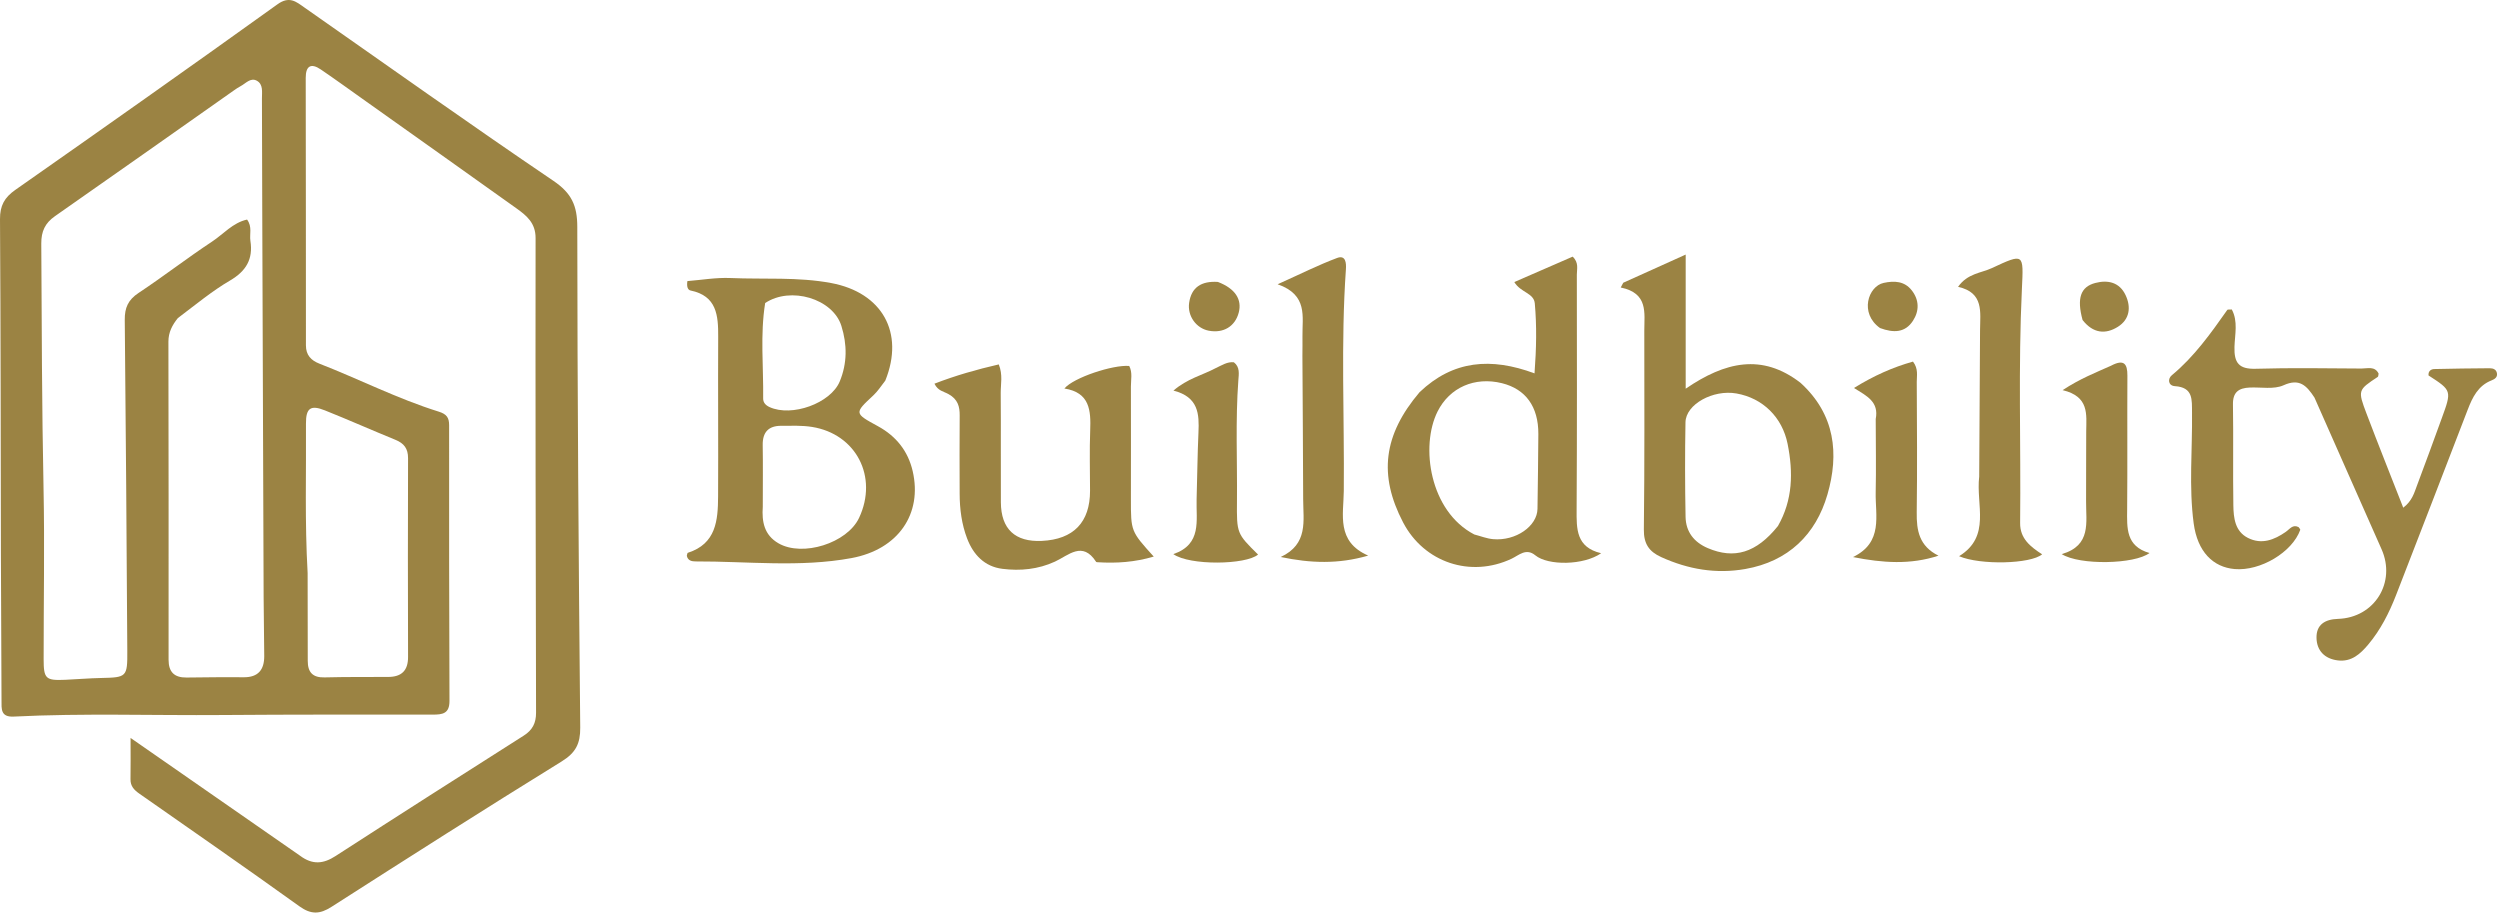
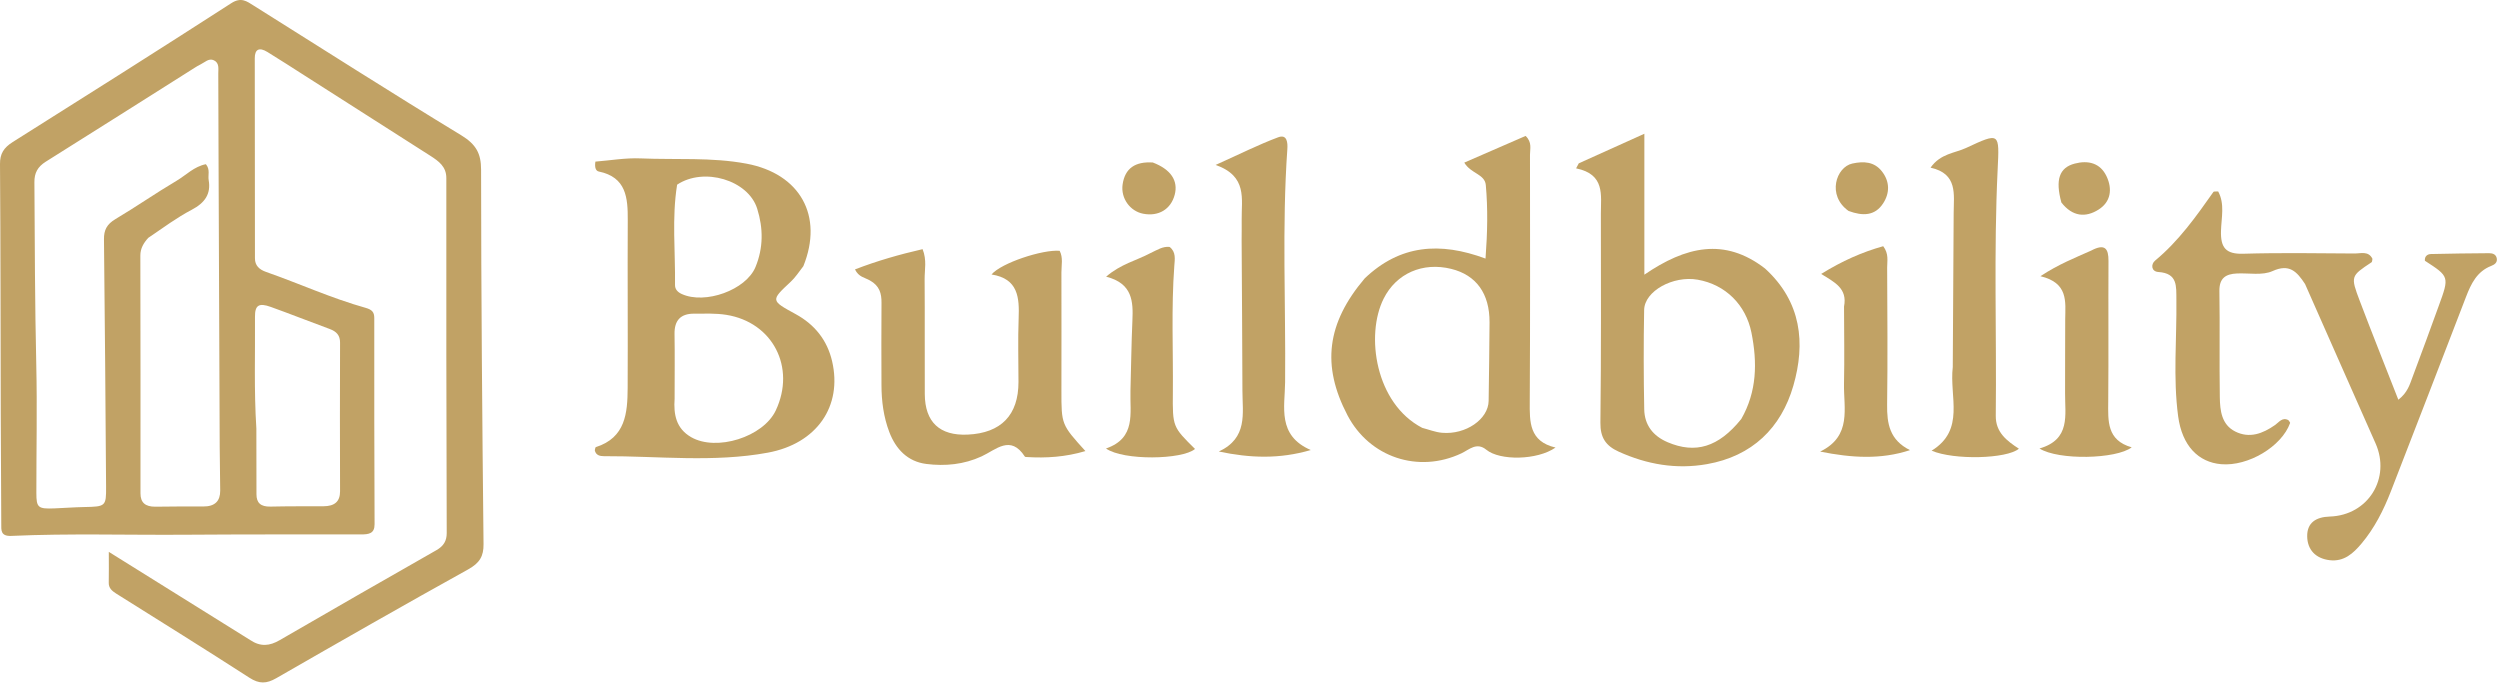
- <svg xmlns="http://www.w3.org/2000/svg" width="766" height="280" viewBox="0 0 766 280" fill="none">
-   <path d="M91.945 262.198C95.804 265.083 99.135 264.668 102.813 262.29C121.969 249.902 141.207 237.64 160.462 225.405C163.139 223.705 164.254 221.563 164.246 218.395C164.13 169.909 164.039 121.422 164.104 72.936C164.11 68.286 161.334 66.049 158.204 63.815C142.886 52.881 127.536 41.992 112.194 31.092C107.578 27.813 102.99 24.491 98.315 21.298C95.284 19.227 93.67 20.19 93.673 23.845C93.7 51.171 93.748 78.497 93.736 105.823C93.735 108.813 95.32 110.431 97.84 111.414C110.093 116.192 121.855 122.203 134.434 126.128C136.861 126.885 137.611 127.972 137.611 130.284C137.604 158.443 137.596 186.602 137.721 214.76C137.738 218.677 135.579 218.957 132.613 218.957C111.119 218.955 89.624 218.911 68.131 219.083C46.813 219.253 25.486 218.493 4.178 219.562C0.128 219.765 0.481 217.113 0.466 214.637C0.375 199.642 0.31 184.647 0.278 169.652C0.204 135.495 0.226 101.338 0 67.183C-0.027 63.019 1.354 60.521 4.702 58.175C31.563 39.352 58.371 20.451 85.014 1.32C88.687 -1.318 90.726 0.517 93.296 2.315C118.683 20.07 143.924 38.039 169.569 55.412C175.117 59.17 176.878 62.984 176.881 69.505C176.908 120.65 177.295 171.796 177.783 222.939C177.829 227.85 176.402 230.643 172.107 233.296C148.445 247.913 124.988 262.865 101.565 277.863C97.969 280.166 95.293 280.25 91.718 277.68C75.491 266.019 59.069 254.628 42.693 243.175C41.098 242.059 39.943 240.865 39.985 238.75C40.056 235.151 40.004 231.55 40.004 226.099C58.023 238.625 74.831 250.308 91.945 262.198ZM54.499 97.461C52.789 99.572 51.597 101.803 51.602 104.691C51.666 137.173 51.674 169.656 51.651 202.138C51.648 205.932 53.434 207.63 57.133 207.595C62.963 207.539 68.793 207.442 74.622 207.512C79.12 207.567 80.977 205.207 80.963 201.021C80.944 195.032 80.799 189.042 80.776 183.052C80.625 143.747 80.489 104.442 80.356 65.136C80.317 53.476 80.32 41.816 80.258 30.157C80.247 28.203 80.717 25.816 78.651 24.712C76.768 23.705 75.293 25.567 73.728 26.394C72.994 26.781 72.302 27.255 71.622 27.733C53.37 40.574 35.147 53.455 16.85 66.229C13.811 68.351 12.629 70.888 12.649 74.614C12.789 99.587 12.829 124.558 13.338 149.53C13.695 167.012 13.357 184.508 13.37 201.997C13.374 208 14.001 208.554 20.02 208.287C23.678 208.126 27.331 207.813 30.989 207.736C38.821 207.571 39.055 207.432 39.004 199.44C38.786 165.633 38.579 131.825 38.227 98.019C38.189 94.3 39.252 91.88 42.445 89.766C50.076 84.713 57.321 79.076 64.961 74.037C68.458 71.73 71.333 68.237 75.701 67.274C77.357 69.5 76.406 71.741 76.725 73.801C77.595 79.416 75.404 83.074 70.447 85.973C65.016 89.151 60.109 93.224 54.499 97.461ZM94.258 175.581C94.274 184.553 94.308 193.524 94.296 202.496C94.291 205.995 95.813 207.648 99.457 207.555C105.943 207.39 112.436 207.437 118.926 207.416C123 207.402 125.039 205.509 125.029 201.311C124.977 181.008 124.95 160.705 125.028 140.402C125.039 137.429 123.787 135.833 121.167 134.763C113.931 131.807 106.784 128.632 99.526 125.732C95.183 123.997 93.714 125.028 93.748 129.794C93.856 144.766 93.357 159.746 94.258 175.581Z" fill="#9B8343" />
-   <path d="M271.259 116.617C269.922 118.363 268.904 119.918 267.584 121.15C261.731 126.618 261.69 126.603 268.997 130.588C274.569 133.626 278.22 138.192 279.646 144.353C282.67 157.413 275.265 168.345 260.885 171C245.067 173.92 229.029 171.967 213.086 172.02C211.954 172.024 210.729 171.76 210.441 170.293C210.545 169.96 210.571 169.434 210.747 169.378C219.429 166.619 219.986 159.419 220.024 152.113C220.111 135.804 219.967 119.493 220.054 103.183C220.088 96.658 219.634 90.664 211.597 89.012C210.818 88.852 210.329 87.981 210.618 86.126C214.853 85.796 219.367 84.996 223.839 85.189C234.118 85.63 244.484 84.812 254.67 86.722C270.304 89.653 277.195 101.918 271.259 116.617ZM233.716 155.275C233.398 159.826 234.124 163.92 238.516 166.462C245.897 170.734 259.581 166.426 263.224 158.669C269.11 146.137 262.358 132.973 248.786 130.807C245.698 130.314 242.495 130.464 239.345 130.465C235.471 130.465 233.625 132.428 233.693 136.385C233.795 142.367 233.717 148.352 233.716 155.275ZM234.447 92.852C232.883 102.573 233.962 112.352 233.834 122.104C233.817 123.348 234.61 124.191 235.788 124.73C242.609 127.851 254.532 123.567 257.303 116.863C259.609 111.283 259.595 105.578 257.795 99.841C255.181 91.509 242.242 87.653 234.447 92.852Z" fill="#9B8343" />
-   <path d="M709.156 121.825C706.724 118.111 704.546 115.843 699.676 118.045C696.717 119.383 692.793 118.588 689.301 118.743C686.01 118.889 684.114 120.098 684.177 123.895C684.348 134.217 684.135 144.546 684.299 154.868C684.36 158.701 684.798 162.805 688.767 164.815C692.943 166.929 696.811 165.45 700.42 162.925C701.544 162.138 702.506 160.568 704.292 161.514C704.482 161.821 704.861 162.172 704.793 162.362C702.327 169.218 692.568 175.03 684.712 174.361C678.065 173.795 673.304 169.037 672.145 160.37C670.642 149.127 671.773 137.762 671.634 126.451C671.585 122.48 672.065 118.687 666.378 118.315C664.337 118.182 664.095 116.095 665.446 114.975C672.313 109.291 677.384 102.136 682.448 94.95C682.568 94.78 683.074 94.882 683.82 94.826C685.787 98.451 684.751 102.512 684.641 106.306C684.5 111.194 686.006 113.146 691.159 112.991C701.957 112.666 712.772 112.855 723.579 112.919C725.413 112.93 727.652 112.102 728.807 114.47C728.709 114.876 728.741 115.35 728.544 115.48C722.476 119.506 722.376 119.537 725.123 126.783C728.703 136.222 732.456 145.596 736.355 155.562C739.097 153.464 739.711 151.025 740.549 148.812C743.141 141.967 745.624 135.08 748.135 128.203C751.253 119.663 751.246 119.661 744.101 115.038C743.964 113.742 744.83 113.105 745.853 113.077C751.509 112.926 757.168 112.882 762.826 112.831C763.889 112.821 764.865 113.186 765.063 114.37C765.264 115.568 764.419 116.157 763.429 116.543C759.287 118.155 757.568 121.733 756.104 125.531C748.8 144.469 741.528 163.419 734.157 182.331C732.036 187.774 729.405 193.001 725.614 197.504C723.22 200.348 720.502 202.866 716.305 202.348C712.221 201.844 709.838 199.304 709.777 195.412C709.713 191.411 712.353 189.754 716.358 189.626C727.577 189.267 734.228 178.437 729.705 168.272C722.871 152.915 716.123 137.52 709.156 121.825Z" fill="#9B8343" />
-   <path d="M434.958 120.17C445.244 110.361 456.882 109.46 470.179 114.402C470.751 106.751 470.882 99.845 470.26 92.954C469.971 89.749 465.909 89.659 463.983 86.42C470.127 83.746 476.053 81.165 481.864 78.635C483.817 80.491 483.141 82.429 483.143 84.155C483.172 108.141 483.215 132.126 483.077 156.111C483.043 162.028 482.879 167.694 490.592 169.507C485.255 173.242 474.335 173.365 470.417 170.148C467.585 167.822 465.405 170.13 463.152 171.193C450.607 177.115 436.341 172.378 429.909 160.065C422.352 145.596 423.845 133.27 434.958 120.17ZM451.723 163.763C453.644 164.258 455.541 165.028 457.491 165.199C464.446 165.811 471.02 161.215 471.086 155.89C471.179 148.253 471.32 140.616 471.351 132.979C471.386 124.598 467.476 119.212 460.191 117.409C451.854 115.346 444.158 118.72 440.467 126.091C435.128 136.753 438.053 156.664 451.723 163.763Z" fill="#9B8343" />
-   <path d="M551.673 117.29C562.356 127.015 563.51 139.111 559.937 151.483C556.384 163.789 547.928 172.026 534.758 174.343C525.804 175.918 517.267 174.444 509.012 170.703C505.242 168.994 503.625 166.607 503.677 162.239C503.919 141.933 503.824 121.622 503.814 101.313C503.811 95.88 505.093 89.829 496.592 88.091C496.85 87.605 497.108 87.118 497.366 86.632C503.369 83.923 509.373 81.214 516.495 78C516.495 91.995 516.495 104.85 516.495 119.095C528.547 110.86 539.864 108.175 551.673 117.29ZM544.761 161.17C549.322 153.2 549.469 144.723 547.72 136C546.092 127.88 540.15 121.981 532.042 120.558C524.889 119.302 516.535 123.868 516.432 129.379C516.253 139.041 516.273 148.711 516.458 158.373C516.546 162.93 519.012 166.134 523.284 167.952C531.358 171.39 538.112 169.446 544.761 161.17Z" fill="#9B8343" />
-   <path d="M290.656 120.774C289.078 119.879 287.412 119.807 286.314 117.562C292.768 115.061 299.267 113.211 306.025 111.655C307.318 114.851 306.597 117.694 306.62 120.445C306.714 131.605 306.605 142.767 306.668 153.927C306.715 162.112 311.034 166.111 319.2 165.731C328.932 165.279 333.995 160.025 333.989 150.385C333.986 144.221 333.799 138.051 334.036 131.897C334.27 125.802 333.945 120.264 326.131 119.038C328.936 115.681 341.051 111.705 345.998 112.133C347.047 114.144 346.504 116.337 346.51 118.455C346.542 129.948 346.519 141.441 346.511 152.934C346.504 162.798 346.501 162.798 353.507 170.534C347.72 172.257 342.067 172.63 336.321 172.268C336.158 172.258 335.913 172.246 335.848 172.145C331.677 165.667 327.432 170.145 323.24 172.078C318.08 174.458 312.606 174.98 307.114 174.288C301.659 173.601 298.216 169.955 296.321 164.985C294.65 160.603 294.049 155.971 294.039 151.28C294.022 143.284 293.973 135.288 294.047 127.293C294.072 124.594 293.494 122.348 290.656 120.774Z" fill="#9B8343" />
-   <path d="M399.059 109.039C399.068 106.707 399.105 104.873 399.076 103.04C398.98 97.055 400.832 90.371 391.468 87.098C398.606 83.891 404.037 81.154 409.7 79.038C412.357 78.045 412.517 80.657 412.388 82.497C410.801 105.135 411.953 127.8 411.738 150.45C411.67 157.663 409.359 165.947 419.217 170.233C410.014 172.915 401.51 172.573 392.409 170.665C400.905 166.712 399.308 159.556 399.292 153.034C399.256 138.535 399.14 124.037 399.059 109.039Z" fill="#9B8343" />
-   <path d="M606.428 146.036C606.51 130.736 606.611 115.936 606.688 101.135C606.716 95.673 607.94 89.664 599.951 87.886C602.853 83.751 607.018 83.679 610.31 82.144C620.193 77.536 620.034 77.643 619.514 88.436C618.362 112.364 619.229 136.315 618.967 160.254C618.915 165.067 622.17 167.536 625.71 169.845C622.17 172.82 606.787 173.205 600.258 170.42C610.131 164.345 605.39 154.77 606.428 146.036Z" fill="#9B8343" />
-   <path d="M372.519 112.779C374.517 111.848 376.072 110.79 378.058 111.003C379.97 112.472 379.572 114.607 379.431 116.517C378.52 128.835 379.123 141.167 379.007 153.49C378.913 163.486 378.968 163.487 385.468 169.915C381.743 173.078 364.554 173.351 359.507 169.781C368.35 166.741 366.451 159.479 366.641 153.001C366.842 146.176 366.902 139.345 367.209 132.525C367.462 126.903 367.266 121.644 359.546 119.676C363.847 115.965 368.323 115.012 372.519 112.779Z" fill="#9B8343" />
-   <path d="M373.155 86.382C378.466 88.402 380.617 91.746 379.542 95.801C378.417 100.038 374.835 102.186 370.339 101.32C366.54 100.588 363.775 96.838 364.351 92.797C365.033 88.014 368.11 86.058 373.155 86.382Z" fill="#9B8343" />
-   <path d="M574.72 128.387C575.753 123.105 572.033 121.347 568.049 118.882C574.193 115.08 580.016 112.509 586.143 110.794C587.835 113.018 587.287 115.081 587.295 117.012C587.35 130.339 587.468 143.667 587.285 156.991C587.209 162.548 588.015 167.311 593.951 170.26C585.37 173.08 576.886 172.504 567.758 170.685C577.117 166.141 574.555 158 574.712 150.83C574.872 143.504 574.734 136.171 574.72 128.387Z" fill="#9B8343" />
-   <path d="M576.039 100.512C569.652 95.978 572.409 87.707 577.151 86.683C580.465 85.967 583.546 86.132 585.764 88.968C588.053 91.894 588.119 95.226 586.133 98.287C583.738 101.977 580.181 102.048 576.039 100.512Z" fill="#9B8343" />
-   <path d="M646.802 112.063C650.791 109.949 651.857 111.457 651.835 115.096C651.756 128.76 651.884 142.427 651.76 156.091C651.708 161.759 651.326 167.375 658.602 169.442C654.079 172.906 637.225 173.259 631.71 169.78C640.864 167.139 639.128 160.027 639.176 153.643C639.23 146.477 639.144 139.311 639.216 132.146C639.268 126.97 640.183 121.49 631.982 119.537C637.397 115.989 641.982 114.228 646.802 112.063Z" fill="#9B8343" />
-   <path d="M638.099 98.051C636.274 91.369 637.5 87.881 641.994 86.703C645.909 85.677 649.438 86.517 651.278 90.425C653.009 94.103 652.547 97.846 648.927 100.126C645.152 102.504 641.333 102.185 638.099 98.051Z" fill="#9B8343" />
+ <svg xmlns="http://www.w3.org/2000/svg" width="729" height="199" viewBox="0 0 729 199" fill="none">
+   <path d="M72.921 186.615C75.982 188.668 78.624 188.373 81.541 186.68C96.734 177.863 111.991 169.136 127.263 160.428C129.385 159.218 130.269 157.694 130.263 155.439C130.171 120.93 130.099 86.42 130.15 51.911C130.155 48.602 127.953 47.009 125.471 45.419C113.323 37.637 101.149 29.887 88.981 22.129C85.32 19.795 81.681 17.431 77.974 15.158C75.569 13.685 74.289 14.37 74.292 16.971C74.313 36.42 74.352 55.869 74.342 75.317C74.341 77.446 75.598 78.597 77.597 79.297C87.314 82.697 96.643 86.976 106.62 89.769C108.544 90.308 109.139 91.082 109.139 92.728C109.134 112.769 109.127 132.811 109.226 152.852C109.24 155.64 107.527 155.839 105.175 155.839C88.128 155.838 71.081 155.806 54.035 155.928C37.127 156.05 20.213 155.508 3.313 156.269C0.102 156.414 0.382 154.527 0.37 152.764C0.297 142.092 0.246 131.419 0.22 120.747C0.162 96.437 0.179 72.126 0 47.816C-0.022 44.852 1.074 43.075 3.729 41.405C25.032 28.008 46.294 14.556 67.424 0.94C70.338 -0.938 71.955 0.368 73.993 1.648C94.127 14.284 114.146 27.074 134.485 39.439C138.885 42.114 140.282 44.828 140.284 49.469C140.306 85.871 140.612 122.273 140.999 158.673C141.036 162.168 139.904 164.156 136.498 166.044C117.732 176.448 99.128 187.09 80.551 197.765C77.699 199.403 75.577 199.463 72.741 197.634C59.872 189.334 46.848 181.227 33.86 173.076C32.595 172.281 31.678 171.432 31.712 169.926C31.769 167.365 31.727 164.802 31.727 160.922C46.018 169.837 59.348 178.153 72.921 186.615ZM43.223 69.366C41.867 70.869 40.921 72.457 40.926 74.512C40.976 97.631 40.983 120.75 40.964 143.868C40.962 146.569 42.378 147.777 45.312 147.752C49.936 147.712 54.56 147.643 59.182 147.693C62.75 147.732 64.223 146.053 64.212 143.074C64.196 138.81 64.082 134.548 64.064 130.285C63.944 102.31 63.836 74.335 63.73 46.359C63.699 38.061 63.702 29.762 63.652 21.464C63.644 20.073 64.016 18.374 62.378 17.588C60.884 16.872 59.715 18.197 58.473 18.785C57.892 19.061 57.343 19.398 56.803 19.739C42.328 28.878 27.875 38.045 13.364 47.138C10.954 48.648 10.016 50.453 10.032 53.105C10.143 70.879 10.174 88.652 10.579 106.426C10.861 118.868 10.594 131.32 10.604 143.768C10.607 148.04 11.104 148.435 15.878 148.245C18.779 148.13 21.676 147.908 24.577 147.853C30.789 147.735 30.974 147.636 30.934 141.948C30.761 117.886 30.597 93.824 30.318 69.763C30.287 67.117 31.131 65.394 33.663 63.89C39.715 60.293 45.461 56.281 51.52 52.694C54.294 51.053 56.574 48.567 60.038 47.881C61.352 49.465 60.597 51.06 60.851 52.527C61.541 56.523 59.803 59.126 55.871 61.19C51.564 63.452 47.672 66.351 43.223 69.366ZM74.756 124.967C74.769 131.352 74.796 137.738 74.786 144.123C74.782 146.613 75.989 147.79 78.879 147.724C84.023 147.606 89.173 147.64 94.32 147.625C97.551 147.615 99.168 146.268 99.16 143.28C99.119 128.829 99.098 114.379 99.16 99.929C99.169 97.813 98.176 96.677 96.097 95.915C90.359 93.811 84.69 91.552 78.934 89.488C75.489 88.252 74.324 88.987 74.352 92.379C74.437 103.035 74.042 113.697 74.756 124.967Z" fill="#C1A265" />
+   <path d="M234.259 77.617C232.922 79.363 231.904 80.918 230.584 82.15C224.731 87.618 224.69 87.603 231.997 91.588C237.569 94.626 241.22 99.192 242.646 105.353C245.67 118.413 238.265 129.345 223.885 132C208.067 134.92 192.029 132.967 176.086 133.02C174.954 133.024 173.729 132.76 173.441 131.293C173.545 130.96 173.571 130.434 173.747 130.378C182.429 127.619 182.986 120.419 183.024 113.113C183.111 96.804 182.967 80.493 183.054 64.183C183.088 57.658 182.634 51.664 174.597 50.012C173.818 49.852 173.329 48.981 173.618 47.126C177.853 46.796 182.367 45.996 186.839 46.189C197.118 46.63 207.484 45.812 217.67 47.722C233.304 50.653 240.195 62.919 234.259 77.617ZM196.716 116.275C196.398 120.826 197.124 124.92 201.516 127.462C208.897 131.734 222.581 127.426 226.224 119.669C232.11 107.137 225.358 93.973 211.786 91.807C208.698 91.314 205.495 91.464 202.345 91.465C198.471 91.465 196.625 93.428 196.693 97.385C196.795 103.367 196.717 109.352 196.716 116.275ZM197.447 53.852C195.883 63.573 196.962 73.352 196.834 83.104C196.817 84.348 197.61 85.191 198.788 85.73C205.609 88.851 217.532 84.567 220.303 77.863C222.609 72.283 222.595 66.578 220.795 60.841C218.181 52.509 205.242 48.653 197.447 53.852Z" fill="#C1A265" />
+   <path d="M672.156 82.825C669.724 79.112 667.546 76.844 662.676 79.045C659.717 80.382 655.793 79.588 652.301 79.743C649.01 79.889 647.114 81.098 647.177 84.895C647.348 95.217 647.135 105.546 647.299 115.868C647.36 119.701 647.798 123.805 651.767 125.815C655.943 127.929 659.811 126.45 663.42 123.925C664.544 123.138 665.506 121.568 667.292 122.514C667.482 122.821 667.861 123.172 667.793 123.362C665.327 130.218 655.568 136.03 647.712 135.361C641.065 134.795 636.304 130.037 635.145 121.37C633.642 110.127 634.773 98.762 634.634 87.451C634.585 83.48 635.065 79.686 629.378 79.315C627.337 79.182 627.095 77.095 628.446 75.975C635.313 70.291 640.384 63.136 645.448 55.95C645.568 55.78 646.074 55.882 646.82 55.826C648.787 59.452 647.751 63.512 647.641 67.306C647.5 72.194 649.006 74.146 654.159 73.991C664.957 73.666 675.772 73.855 686.579 73.919C688.413 73.93 690.652 73.102 691.807 75.471C691.709 75.876 691.741 76.35 691.544 76.48C685.476 80.506 685.376 80.537 688.123 87.782C691.703 97.222 695.456 106.596 699.355 116.562C702.097 114.464 702.711 112.025 703.549 109.812C706.141 102.967 708.624 96.08 711.135 89.203C714.253 80.663 714.246 80.661 707.101 76.038C706.964 74.742 707.83 74.105 708.853 74.077C714.509 73.927 720.168 73.882 725.826 73.831C726.889 73.821 727.865 74.186 728.063 75.37C728.264 76.568 727.419 77.157 726.429 77.543C722.287 79.155 720.568 82.733 719.104 86.531C711.8 105.469 704.528 124.419 697.157 143.331C695.036 148.774 692.405 154.001 688.614 158.504C686.22 161.348 683.502 163.866 679.305 163.348C675.221 162.844 672.838 160.304 672.777 156.412C672.713 152.411 675.353 150.754 679.358 150.626C690.577 150.267 697.228 139.437 692.705 129.272C685.871 113.915 679.123 98.52 672.156 82.825Z" fill="#C1A265" />
+   <path d="M397.958 81.17C408.244 71.361 419.882 70.46 433.179 75.401C433.751 67.751 433.882 60.845 433.26 53.954C432.971 50.749 428.909 50.659 426.983 47.42C433.127 44.745 439.053 42.165 444.864 39.635C446.817 41.491 446.141 43.429 446.143 45.155C446.172 69.141 446.215 93.126 446.077 117.111C446.043 123.028 445.879 128.694 453.592 130.507C448.255 134.242 437.335 134.365 433.417 131.148C430.585 128.822 428.405 131.13 426.152 132.193C413.607 138.115 399.341 133.378 392.909 121.065C385.352 106.596 386.845 94.27 397.958 81.17ZM414.723 124.763C416.644 125.258 418.541 126.028 420.491 126.199C427.446 126.811 434.02 122.215 434.086 116.89C434.179 109.253 434.32 101.616 434.351 93.979C434.386 85.598 430.476 80.212 423.191 78.409C414.854 76.346 407.158 79.721 403.467 87.091C398.128 97.753 401.053 117.664 414.723 124.763Z" fill="#C1A265" />
+   <path d="M514.673 78.29C525.356 88.015 526.51 100.111 522.937 112.483C519.384 124.789 510.928 133.026 497.758 135.343C488.804 136.918 480.267 135.444 472.012 131.703C468.242 129.994 466.625 127.607 466.677 123.239C466.919 102.933 466.824 82.622 466.814 62.313C466.811 56.88 468.093 50.829 459.592 49.091C459.85 48.605 460.108 48.118 460.366 47.632C466.369 44.923 472.373 42.214 479.495 39C479.495 52.995 479.495 65.85 479.495 80.095C491.547 71.86 502.864 69.174 514.673 78.29ZM507.761 122.17C512.322 114.2 512.469 105.723 510.72 97C509.092 88.88 503.15 82.981 495.042 81.558C487.889 80.302 479.535 84.868 479.432 90.379C479.253 100.041 479.273 109.711 479.458 119.373C479.546 123.93 482.012 127.134 486.284 128.952C494.358 132.39 501.112 130.446 507.761 122.17Z" fill="#C1A265" />
+   <path d="M253.656 81.774C252.078 80.879 250.412 80.807 249.314 78.562C255.768 76.061 262.267 74.211 269.025 72.655C270.318 75.851 269.597 78.694 269.62 81.445C269.714 92.605 269.605 103.767 269.668 114.927C269.715 123.112 274.034 127.111 282.2 126.731C291.932 126.279 296.995 121.025 296.989 111.385C296.986 105.221 296.799 99.051 297.036 92.897C297.27 86.802 296.945 81.264 289.131 80.038C291.936 76.681 304.051 72.705 308.998 73.133C310.047 75.144 309.504 77.337 309.51 79.455C309.542 90.948 309.519 102.441 309.511 113.934C309.504 123.798 309.501 123.798 316.507 131.534C310.72 133.257 305.067 133.63 299.321 133.268C299.158 133.258 298.913 133.246 298.848 133.145C294.677 126.667 290.432 131.145 286.24 133.078C281.08 135.458 275.606 135.98 270.114 135.288C264.659 134.601 261.216 130.955 259.321 125.985C257.65 121.603 257.049 116.971 257.039 112.28C257.022 104.284 256.973 96.288 257.047 88.293C257.072 85.594 256.494 83.348 253.656 81.774Z" fill="#C1A265" />
+   <path d="M362.059 70.039C362.068 67.707 362.105 65.873 362.076 64.04C361.98 58.056 363.832 51.371 354.468 48.098C361.606 44.891 367.037 42.154 372.7 40.038C375.357 39.045 375.517 41.657 375.388 43.497C373.801 66.135 374.953 88.8 374.738 111.45C374.67 118.663 372.359 126.947 382.217 131.233C373.014 133.915 364.51 133.573 355.409 131.665C363.905 127.712 362.308 120.556 362.292 114.034C362.256 99.535 362.14 85.037 362.059 70.039Z" fill="#C1A265" />
+   <path d="M569.428 107.036C569.51 91.736 569.611 76.936 569.688 62.135C569.716 56.673 570.94 50.664 562.951 48.886C565.853 44.751 570.018 44.679 573.31 43.144C583.193 38.536 583.034 38.643 582.514 49.436C581.362 73.364 582.229 97.315 581.967 121.254C581.915 126.067 585.17 128.536 588.71 130.845C585.17 133.82 569.787 134.205 563.258 131.42C573.131 125.345 568.39 115.77 569.428 107.036Z" fill="#C1A265" />
+   <path d="M335.519 73.779C337.517 72.848 339.072 71.79 341.058 72.003C342.97 73.472 342.572 75.608 342.431 77.517C341.52 89.835 342.123 102.167 342.007 114.49C341.913 124.486 341.968 124.487 348.468 130.915C344.743 134.078 327.554 134.351 322.507 130.781C331.35 127.741 329.451 120.479 329.641 114.001C329.842 107.176 329.902 100.345 330.209 93.525C330.462 87.903 330.266 82.644 322.546 80.676C326.847 76.965 331.323 76.012 335.519 73.779Z" fill="#C1A265" />
+   <path d="M336.155 47.382C341.466 49.402 343.617 52.746 342.542 56.801C341.417 61.038 337.835 63.186 333.339 62.32C329.54 61.588 326.775 57.837 327.351 53.797C328.033 49.014 331.11 47.058 336.155 47.382Z" fill="#C1A265" />
+   <path d="M537.72 89.387C538.753 84.105 535.033 82.347 531.049 79.882C537.193 76.08 543.016 73.509 549.143 71.794C550.835 74.018 550.287 76.081 550.295 78.012C550.35 91.339 550.468 104.667 550.285 117.991C550.209 123.548 551.015 128.311 556.951 131.26C548.37 134.08 539.886 133.504 530.758 131.685C540.117 127.141 537.555 119 537.712 111.83C537.872 104.504 537.734 97.171 537.72 89.387Z" fill="#C1A265" />
+   <path d="M539.039 61.512C532.652 56.978 535.409 48.707 540.151 47.683C543.465 46.967 546.546 47.133 548.764 49.968C551.053 52.894 551.119 56.226 549.133 59.287C546.738 62.977 543.181 63.047 539.039 61.512Z" fill="#C1A265" />
+   <path d="M609.802 73.063C613.791 70.949 614.857 72.457 614.835 76.096C614.756 89.76 614.884 103.427 614.76 117.091C614.708 122.759 614.326 128.375 621.602 130.442C617.079 133.906 600.225 134.259 594.71 130.78C603.864 128.139 602.128 121.027 602.176 114.643C602.23 107.477 602.144 100.311 602.216 93.145C602.268 87.969 603.183 82.49 594.982 80.537C600.397 76.989 604.982 75.228 609.802 73.063Z" fill="#C1A265" />
+   <path d="M601.099 59.051C599.274 52.369 600.5 48.881 604.994 47.703C608.909 46.677 612.438 47.517 614.278 51.425C616.009 55.103 615.547 58.846 611.927 61.126C608.152 63.504 604.333 63.185 601.099 59.051Z" fill="#C1A265" />
</svg>
